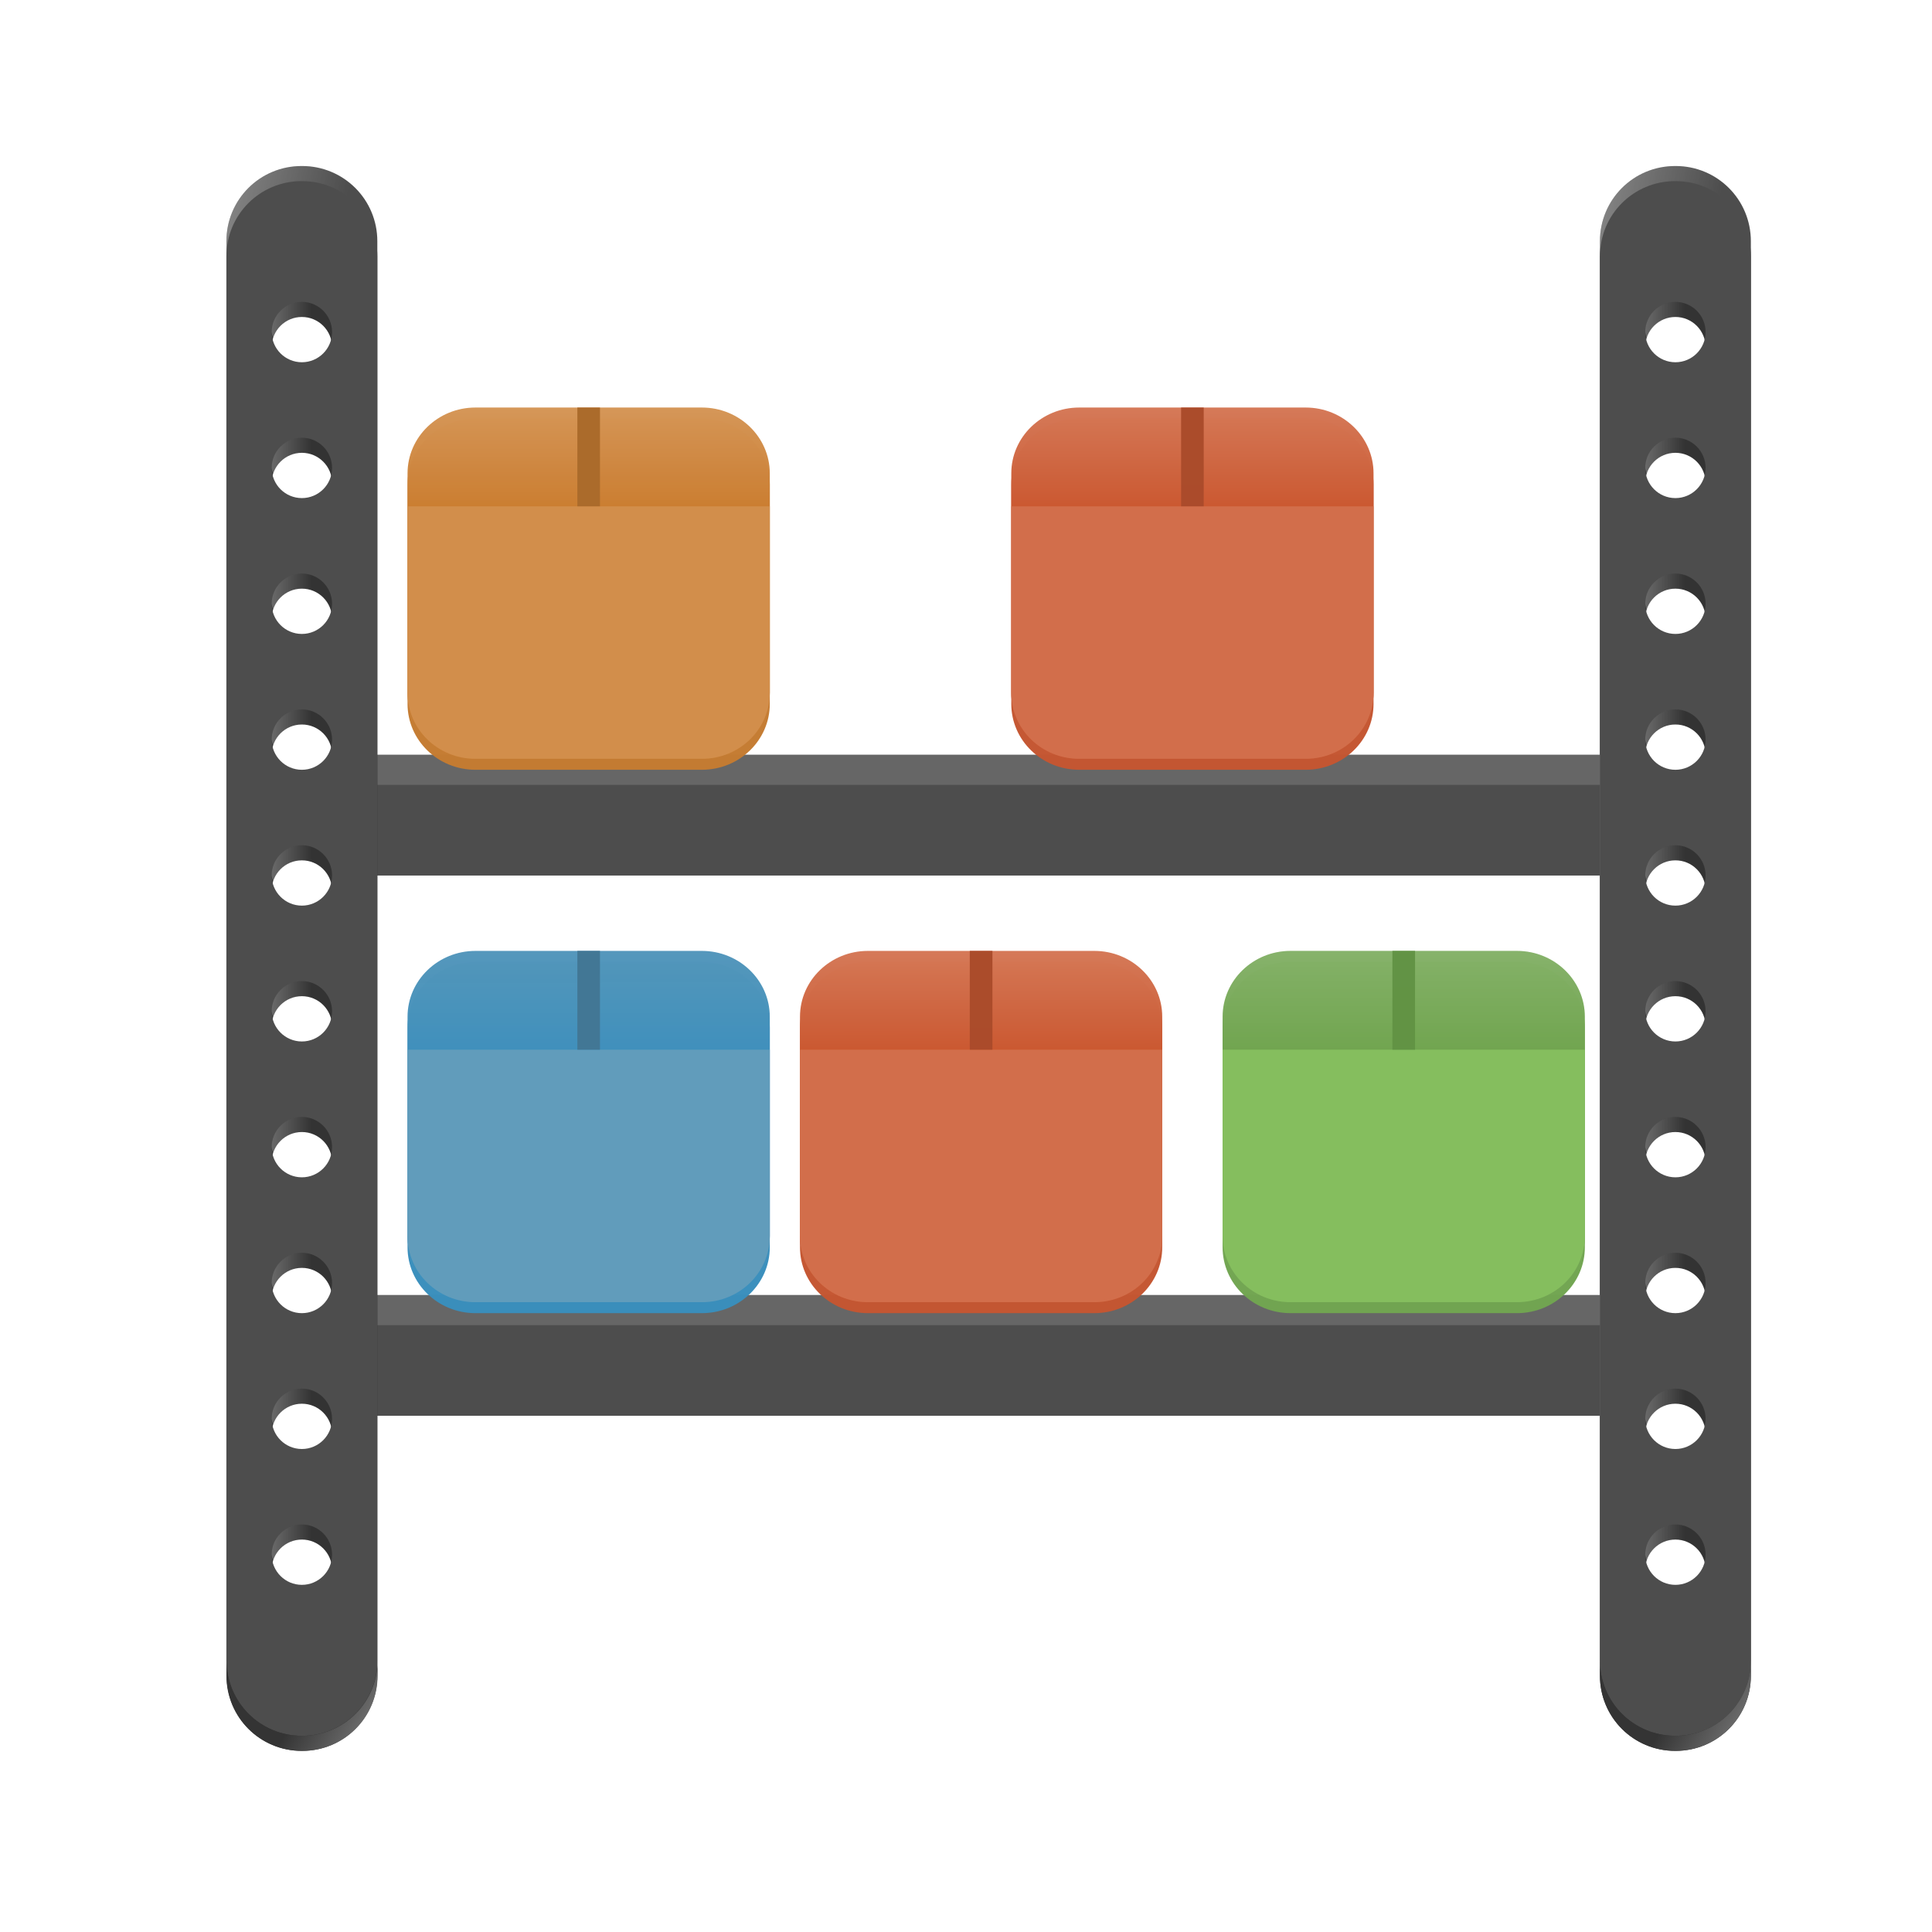
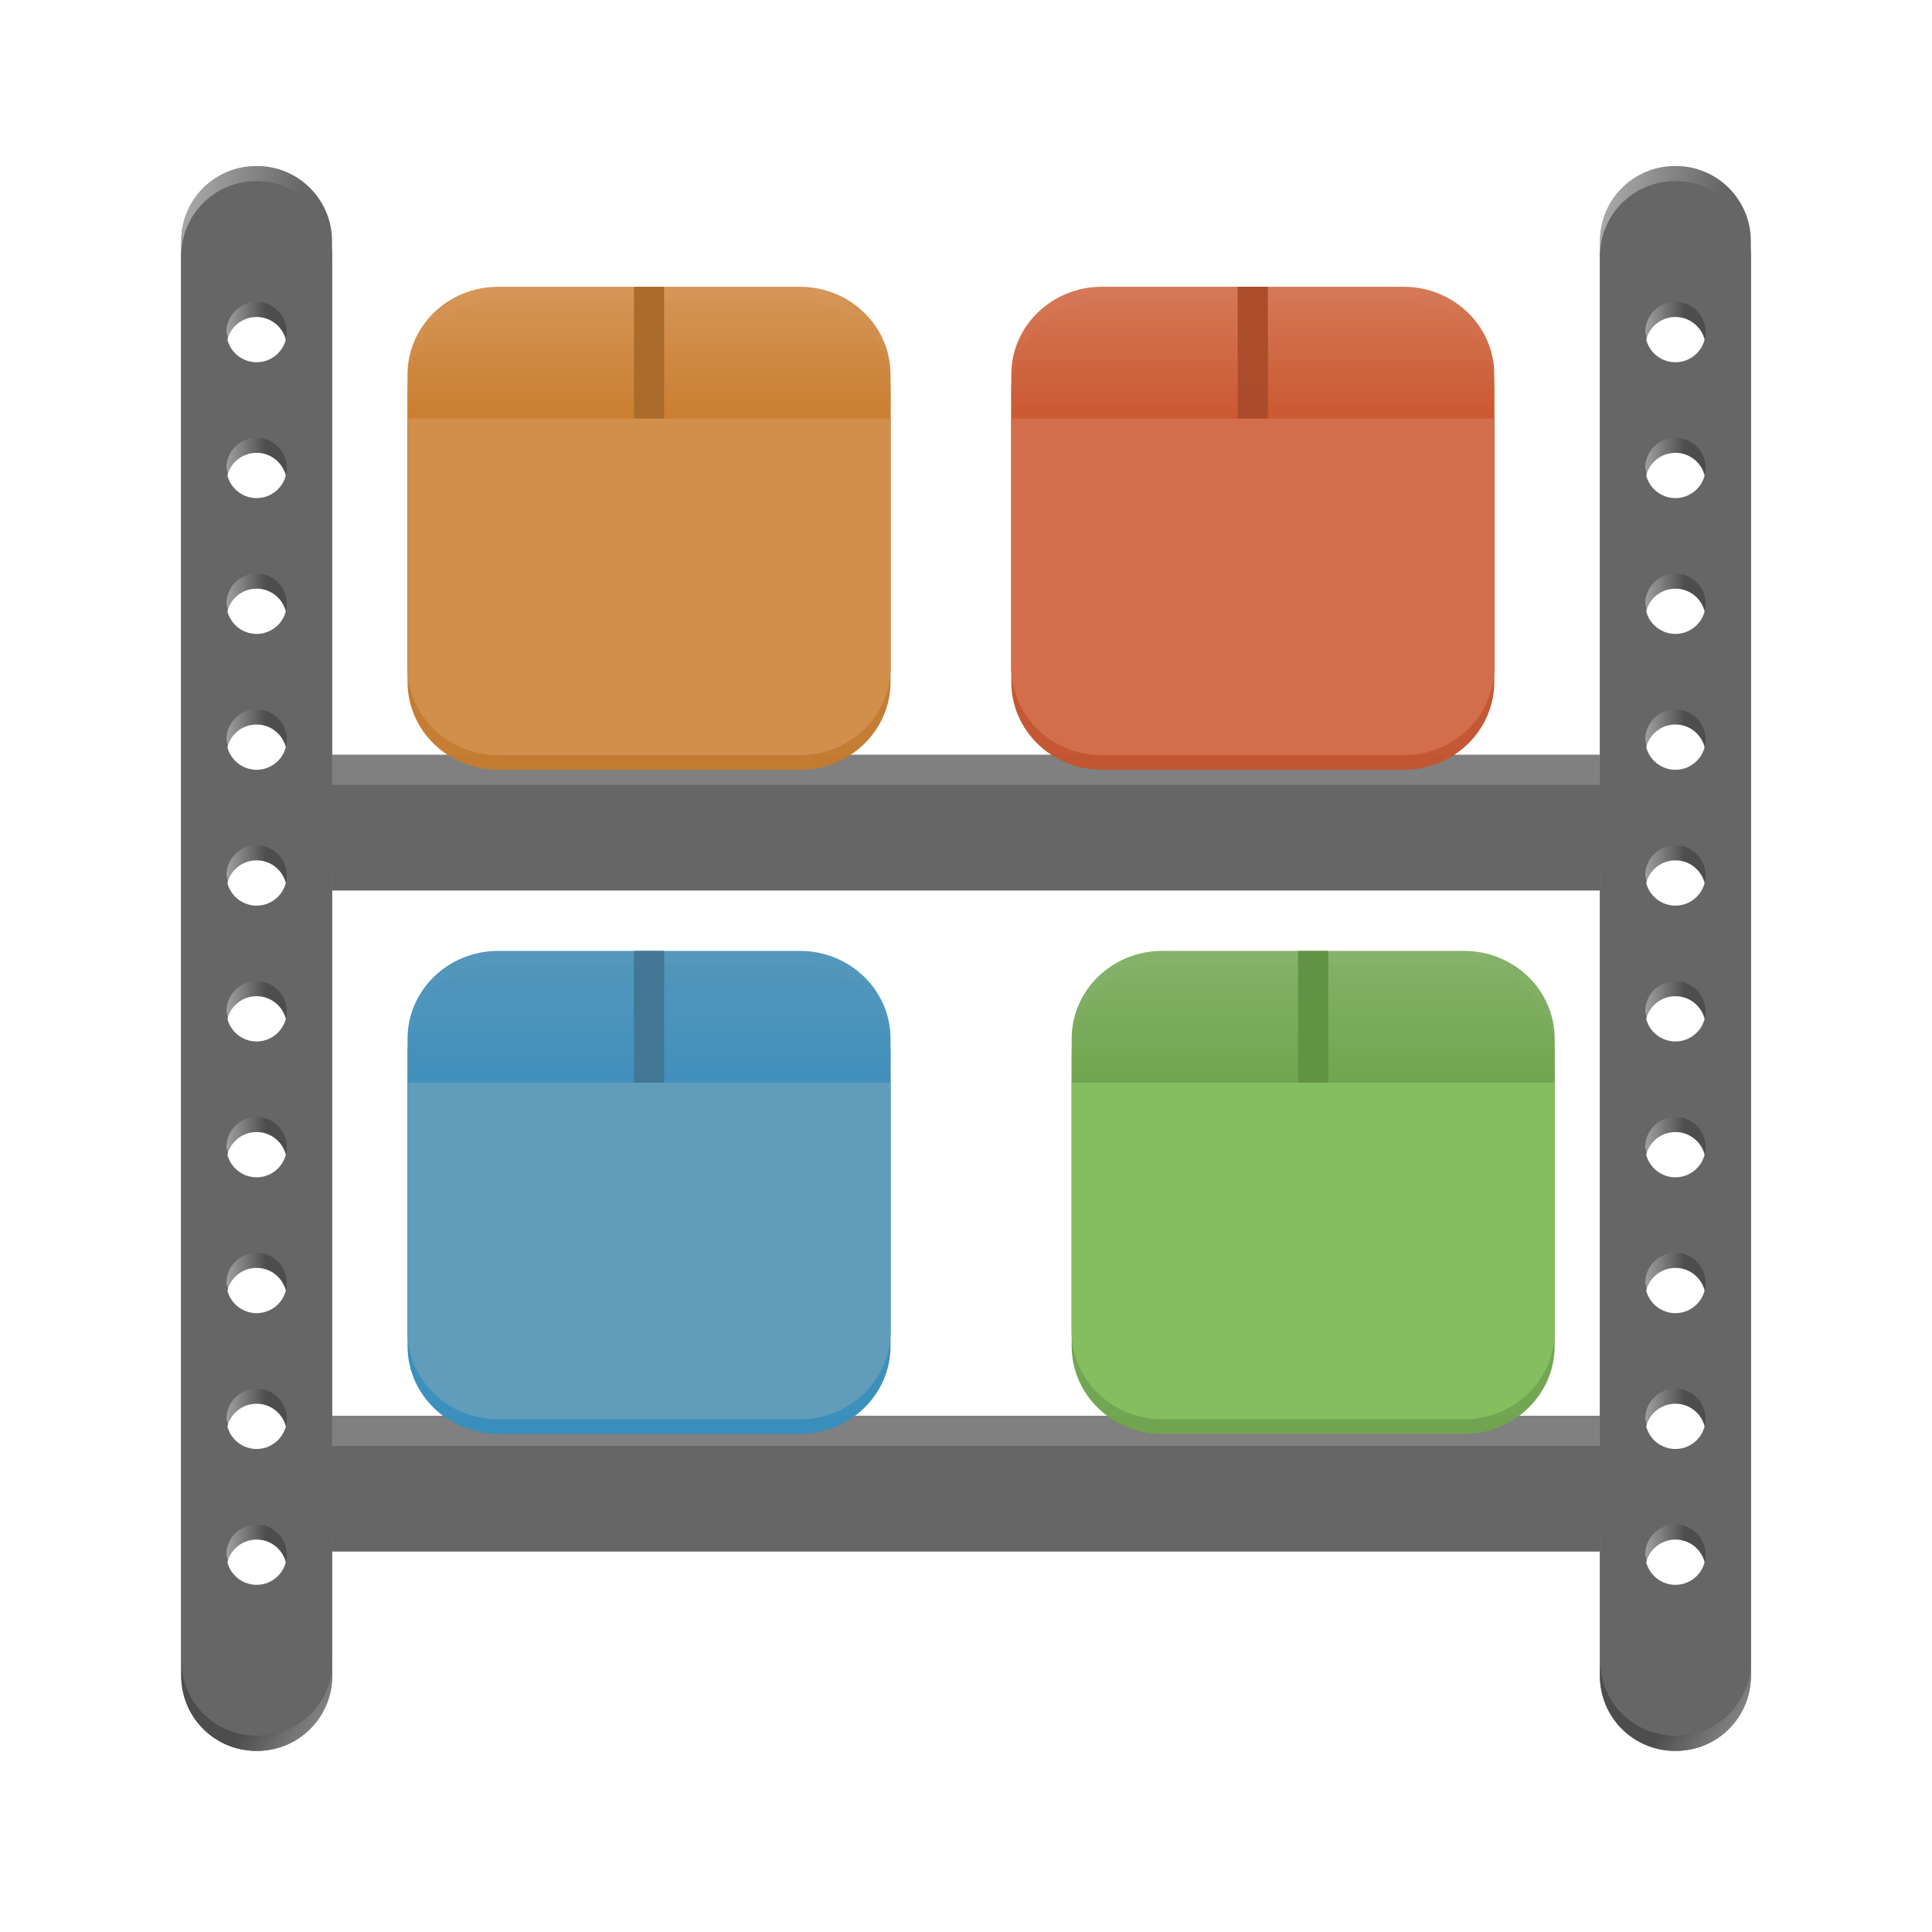
<svg xmlns="http://www.w3.org/2000/svg" xmlns:xlink="http://www.w3.org/1999/xlink" width="128" height="128" id="svg11300" version="1.0" style="display:inline;enable-background:new" viewBox="0 0 128 128" xml:space="preserve">
  <defs id="defs3">
+     <linearGradient id="linearGradient6">
+       <stop style="stop-color:#ffffff;stop-opacity:0.5;" offset="0" id="stop5" />
+       <stop style="stop-color:#ffffff;stop-opacity:0;" offset="0.735" id="stop6" />
+     </linearGradient>
+     <linearGradient id="linearGradient4">
+       <stop style="stop-color:#4d4d4d;stop-opacity:1;" offset="0.5" id="stop3" />
+       <stop style="stop-color:#999999;stop-opacity:1;" offset="1" id="stop4" />
+     </linearGradient>
+     <linearGradient id="linearGradient2">
+       <stop style="stop-color:#ffffff;stop-opacity:1;" offset="0" id="stop1" />
+       <stop style="stop-color:#ffffff;stop-opacity:0;" offset="0.565" id="stop2" />
+     </linearGradient>
    <linearGradient id="linearGradient510">
      <stop style="stop-color:#ffffff;stop-opacity:0;" offset="0" id="stop511" />
      <stop style="stop-color:#ffffff;stop-opacity:0.138;" offset="1" id="stop512" />
    </linearGradient>
    <linearGradient id="linearGradient505">
      <stop style="stop-color:#cb7e31;stop-opacity:0.984;" offset="0" id="stop504" />
      <stop style="stop-color:#dca874;stop-opacity:1;" offset="1" id="stop505" />
-     </linearGradient>
-     <linearGradient id="linearGradient498">
-       <stop style="stop-color:#cb5931;stop-opacity:0.984;" offset="0" id="stop497" />
-       <stop style="stop-color:#dc9074;stop-opacity:1;" offset="1" id="stop498" />
    </linearGradient>
    <linearGradient id="linearGradient493">
      <stop style="stop-color:#4090bc;stop-opacity:0.984;" offset="0" id="stop492" />
      <stop style="stop-color:#639bba;stop-opacity:1;" offset="1" id="stop493" />
    </linearGradient>
    <linearGradient id="linearGradient482">
      <stop style="stop-color:#cb5931;stop-opacity:0.984;" offset="0" id="stop483" />
      <stop style="stop-color:#dc9074;stop-opacity:1;" offset="1" id="stop484" />
    </linearGradient>
    <linearGradient id="linearGradient430">
-       <stop style="stop-color:#ffffff;stop-opacity:0.344;" offset="0" id="stop429" />
+       <stop style="stop-color:#ffffff;stop-opacity:0.5;" offset="0" id="stop429" />
      <stop style="stop-color:#ffffff;stop-opacity:0;" offset="0.735" id="stop430" />
    </linearGradient>
    <linearGradient id="linearGradient427">
-       <stop style="stop-color:#ffffff;stop-opacity:0.57;" offset="0" id="stop426" />
+       <stop style="stop-color:#ffffff;stop-opacity:1;" offset="0" id="stop426" />
      <stop style="stop-color:#ffffff;stop-opacity:0;" offset="0.565" id="stop427" />
    </linearGradient>
    <linearGradient id="linearGradient423">
-       <stop style="stop-color:#343434;stop-opacity:1;" offset="0.5" id="stop422" />
-       <stop style="stop-color:#818181;stop-opacity:1;" offset="1" id="stop423" />
+       <stop style="stop-color:#4d4d4d;stop-opacity:1;" offset="0.5" id="stop422" />
+       <stop style="stop-color:#999999;stop-opacity:1;" offset="1" id="stop423" />
    </linearGradient>
    <linearGradient y2="236" x2="96" y1="236" x1="32" gradientTransform="translate(604.8168,170.5864)" gradientUnits="userSpaceOnUse" id="linearGradient1099" xlink:href="#linearGradient1036" />
    <linearGradient id="linearGradient1036">
      <stop id="stop1032" offset="0" style="stop-color:#d5d3cf;stop-opacity:1;" />
      <stop id="stop1034" offset="1" style="stop-color:#f6f5f4;stop-opacity:1" />
    </linearGradient>
    <radialGradient r="32" fy="-76" fx="-244" cy="-76" cx="-244" gradientTransform="matrix(0.8833333,0,0,0.8833333,-460.3502,463.1197)" gradientUnits="userSpaceOnUse" id="radialGradient1103" xlink:href="#linearGradient1069" />
    <linearGradient id="linearGradient1069">
      <stop id="stop1065" offset="0" style="stop-color:#d5d3cf;stop-opacity:1" />
      <stop id="stop1067-1" offset="1" style="stop-color:#949390;stop-opacity:1" />
    </linearGradient>
    <linearGradient gradientUnits="userSpaceOnUse" y2="232" x2="64" y1="262.5" x1="64" id="linearGradient1027" xlink:href="#linearGradient1025" gradientTransform="translate(-470.5864,432.8168)" />
    <linearGradient id="linearGradient1025">
      <stop id="stop1021" offset="0" style="stop-color:#9a9996;stop-opacity:1" />
      <stop id="stop1023" offset="1" style="stop-color:#77767b;stop-opacity:1" />
    </linearGradient>
    <clipPath clipPathUnits="userSpaceOnUse" id="clipPath1609-7">
      <path id="path1611-5" d="m 252,116 28,-28 v -8 h -36 v 36 z" style="fill:#e74747;stroke:none;stroke-width:0.25px;stroke-linecap:butt;stroke-linejoin:miter;stroke-opacity:1" />
    </clipPath>
-     <linearGradient xlink:href="#linearGradient423" id="linearGradient424" x1="14.999" y1="282.018" x2="25.017" y2="288" gradientUnits="userSpaceOnUse" />
+     <linearGradient xlink:href="#linearGradient423" id="linearGradient424" x1="14.999" y1="282.018" x2="25.017" y2="288" gradientUnits="userSpaceOnUse" gradientTransform="translate(-2.999447)" />
    <linearGradient xlink:href="#linearGradient427" id="linearGradient425" gradientUnits="userSpaceOnUse" gradientTransform="translate(-4.9e-4)" x1="106" y1="240" x2="116" y2="240" />
-     <linearGradient xlink:href="#linearGradient423" id="linearGradient426" gradientUnits="userSpaceOnUse" x1="14.999" y1="282.018" x2="25.017" y2="288" gradientTransform="translate(90.98291)" />
-     <linearGradient xlink:href="#linearGradient427" id="linearGradient428" gradientUnits="userSpaceOnUse" gradientTransform="translate(-91.00102)" x1="106" y1="240" x2="116" y2="240" />
-     <linearGradient xlink:href="#linearGradient430" id="linearGradient429" gradientUnits="userSpaceOnUse" gradientTransform="rotate(180,65.50854,235.5)" x1="25.719" y1="286.209" x2="14.316" y2="283.808" />
+     <linearGradient xlink:href="#linearGradient4" id="linearGradient426" gradientUnits="userSpaceOnUse" x1="14.999" y1="282.018" x2="25.017" y2="288" gradientTransform="translate(90.98291)" />
+     <linearGradient xlink:href="#linearGradient2" id="linearGradient428" gradientUnits="userSpaceOnUse" gradientTransform="translate(-94.00047)" x1="106" y1="240" x2="116" y2="240" />
+     <linearGradient xlink:href="#linearGradient6" id="linearGradient429" gradientUnits="userSpaceOnUse" gradientTransform="rotate(180,65.50854,235.5)" x1="25.719" y1="286.209" x2="14.316" y2="283.808" />
    <clipPath id="clipPath16" clipPathUnits="userSpaceOnUse">
      <path id="path18" d="M 0,560 H 960 V 0 H 0 Z" />
    </clipPath>
    <linearGradient xlink:href="#linearGradient482" id="linearGradient476" x1="-16" y1="228" x2="-16.004" y2="212.229" gradientUnits="userSpaceOnUse" />
-     <linearGradient xlink:href="#linearGradient498" id="linearGradient486" gradientUnits="userSpaceOnUse" x1="-16" y1="228" x2="-16.004" y2="212.229" />
    <linearGradient xlink:href="#linearGradient493" id="linearGradient492" gradientUnits="userSpaceOnUse" x1="-16" y1="228" x2="-16.004" y2="212.229" />
    <linearGradient xlink:href="#linearGradient505" id="linearGradient504" gradientUnits="userSpaceOnUse" x1="-16" y1="228" x2="-16.004" y2="212.229" />
-     <linearGradient xlink:href="#linearGradient430" id="linearGradient506" gradientUnits="userSpaceOnUse" gradientTransform="rotate(180,20.00827,235.5)" x1="25.719" y1="286.209" x2="14.316" y2="283.808" />
+     <linearGradient xlink:href="#linearGradient430" id="linearGradient506" gradientUnits="userSpaceOnUse" gradientTransform="rotate(180,18.50854,235.5)" x1="25.719" y1="286.209" x2="14.316" y2="283.808" />
    <linearGradient xlink:href="#linearGradient510" id="linearGradient508" x1="-16" y1="228" x2="-16" y2="219" gradientUnits="userSpaceOnUse" />
  </defs>
  <g id="layer1" style="display:inline" transform="translate(0,-172)">
    <g id="layer2" style="display:inline;opacity:0">
      <g style="display:inline;fill:#000000;enable-background:new" transform="matrix(7.991171,0,0,8.003641,-167.7909,-4846.078)" id="g12027" />
      <rect style="display:inline;overflow:visible;visibility:visible;fill:#f0f0f0;fill-opacity:1;fill-rule:nonzero;stroke:none;stroke-width:0.5;marker:none;enable-background:accumulate" id="rect13805" width="128" height="128" x="9.2651362e-08" y="172" />
      <g id="g883" style="fill:none;fill-opacity:0.251;stroke:#a579b3;stroke-opacity:1" transform="translate(-24,24)" />
      <g id="g900" style="fill:none;fill-opacity:0.251;stroke:#a579b3;stroke-opacity:1" transform="translate(-24,24)" />
      <rect y="172" x="160" height="16" width="16" id="rect859" style="display:inline;overflow:visible;visibility:visible;fill:#f0f0f0;fill-opacity:1;fill-rule:nonzero;stroke:none;stroke-width:0.5;marker:none;enable-background:accumulate" />
      <text xml:space="preserve" style="font-style:normal;font-variant:normal;font-weight:bold;font-stretch:normal;font-size:4px;line-height:125%;font-family:Cantarell;-inkscape-font-specification:'Cantarell, Bold';text-align:start;writing-mode:lr-tb;text-anchor:start;display:inline;fill:#000000;fill-opacity:1;stroke:none;stroke-width:0.333;enable-background:new" x="0" y="164" id="text863">
        <tspan style="font-size:4px;stroke-width:0.333" id="tspan861" x="0" y="164">Hicolor</tspan>
      </text>
      <text id="text867" y="164" x="160" style="font-style:normal;font-variant:normal;font-weight:bold;font-stretch:normal;font-size:4px;line-height:125%;font-family:Cantarell;-inkscape-font-specification:'Cantarell, Bold';text-align:start;writing-mode:lr-tb;text-anchor:start;display:inline;fill:#000000;fill-opacity:1;stroke:none;stroke-width:0.333;enable-background:new" xml:space="preserve">
        <tspan y="164" x="160" id="tspan865" style="font-size:4px;stroke-width:0.333">Symbolic</tspan>
      </text>
    </g>
    <g id="layer9" style="display:inline" />
    <g id="layer3" style="display:inline;opacity:0">
      <circle cx="64" cy="236" r="59.504" id="circle2892" style="display:inline;opacity:0.1;vector-effect:none;fill:none;fill-opacity:1;stroke:#000000;stroke-width:0.99;stroke-linecap:butt;stroke-linejoin:miter;stroke-miterlimit:4;stroke-dasharray:0.99, 0.99;stroke-dashoffset:0;stroke-opacity:1;marker:none;marker-start:none;marker-mid:none;marker-end:none;paint-order:normal;enable-background:new" />
      <rect ry="7.929" rx="8.701" y="180.495" x="20.495" height="111.01" width="87.01" id="rect2894" style="display:inline;opacity:0.1;vector-effect:none;fill:none;fill-opacity:1;stroke:#000000;stroke-width:0.99;stroke-linecap:butt;stroke-linejoin:miter;stroke-miterlimit:4;stroke-dasharray:0.99, 0.99;stroke-dashoffset:0;stroke-opacity:1;marker:none;marker-start:none;marker-mid:none;marker-end:none;paint-order:normal;enable-background:new" />
      <rect ry="7.924" rx="7.924" y="184.495" x="12.495" height="103.01" width="103.01" id="rect2896" style="display:inline;opacity:0.1;vector-effect:none;fill:none;fill-opacity:1;stroke:#000000;stroke-width:0.99;stroke-linecap:butt;stroke-linejoin:miter;stroke-miterlimit:4;stroke-dasharray:0.99, 0.99;stroke-dashoffset:0;stroke-opacity:1;marker:none;marker-start:none;marker-mid:none;marker-end:none;paint-order:normal;enable-background:new" />
      <rect ry="8.701" rx="7.929" y="200.495" x="8.495" height="87.01" width="111.01" id="rect2898" style="display:inline;opacity:0.1;vector-effect:none;fill:none;fill-opacity:1;stroke:#000000;stroke-width:0.99;stroke-linecap:butt;stroke-linejoin:miter;stroke-miterlimit:4;stroke-dasharray:0.99, 0.99;stroke-dashoffset:0;stroke-opacity:1;marker:none;marker-start:none;marker-mid:none;marker-end:none;paint-order:normal;enable-background:new" />
      <path id="path2900" d="M 2.6203015e-5,289 H 128" style="display:inline;fill:none;stroke:#62a0ea;stroke-width:2;stroke-linecap:butt;stroke-linejoin:miter;stroke-miterlimit:4;stroke-dasharray:none;stroke-opacity:1;enable-background:new" />
    </g>
-     <path id="rect2" style="fill:#333333;stroke-width:1.002" d="M 110.982,184 C 108.222,184 106,186.222 106,188.982 v 94.035 c 0,2.76 2.222,4.982 4.982,4.982 h 0.035 C 113.778,288 116,285.778 116,283.018 V 188.982 C 116,186.222 113.778,184 111.018,184 Z M 111,193 a 2,2 0 0 1 2,2 2,2 0 0 1 -2,2 2,2 0 0 1 -2,-2 2,2 0 0 1 2,-2 z m 0,9 a 2,2 0 0 1 2,2 2,2 0 0 1 -2,2 2,2 0 0 1 -2,-2 2,2 0 0 1 2,-2 z m 0,9 a 2,2 0 0 1 2,2 2,2 0 0 1 -2,2 2,2 0 0 1 -2,-2 2,2 0 0 1 2,-2 z m 0,9 a 2,2 0 0 1 2,2 2,2 0 0 1 -2,2 2,2 0 0 1 -2,-2 2,2 0 0 1 2,-2 z m 0,9 a 2,2 0 0 1 2,2 2,2 0 0 1 -2,2 2,2 0 0 1 -2,-2 2,2 0 0 1 2,-2 z m 0,9 a 2,2 0 0 1 2,2 2,2 0 0 1 -2,2 2,2 0 0 1 -2,-2 2,2 0 0 1 2,-2 z m 0,9 a 2,2 0 0 1 2,2 2,2 0 0 1 -2,2 2,2 0 0 1 -2,-2 2,2 0 0 1 2,-2 z m 0,9 a 2,2 0 0 1 2,2 2,2 0 0 1 -2,2 2,2 0 0 1 -2,-2 2,2 0 0 1 2,-2 z m 0,9 a 2,2 0 0 1 2,2 2,2 0 0 1 -2,2 2,2 0 0 1 -2,-2 2,2 0 0 1 2,-2 z m 0,9 a 2,2 0 0 1 2,2 2,2 0 0 1 -2,2 2,2 0 0 1 -2,-2 2,2 0 0 1 2,-2 z" />
-     <rect style="display:inline;fill:#666666;stroke-width:0.805;enable-background:new" id="rect389" width="8" height="84" x="-265.796" y="22" ry="0" transform="rotate(-90)" rx="0" />
-     <rect style="display:inline;fill:#4d4d4d;stroke-width:0.697;enable-background:new" id="rect390" width="6" height="84" x="-265.796" y="22" ry="0" transform="rotate(-90)" rx="0" />
+     <path id="rect2" style="fill:#4d4d4d;stroke-width:1.002" d="M 110.982,184 C 108.222,184 106,186.222 106,188.982 v 94.035 c 0,2.76 2.222,4.982 4.982,4.982 h 0.035 C 113.778,288 116,285.778 116,283.018 V 188.982 C 116,186.222 113.778,184 111.018,184 Z M 111,193 a 2,2 0 0 1 2,2 2,2 0 0 1 -2,2 2,2 0 0 1 -2,-2 2,2 0 0 1 2,-2 z m 0,9 a 2,2 0 0 1 2,2 2,2 0 0 1 -2,2 2,2 0 0 1 -2,-2 2,2 0 0 1 2,-2 z m 0,9 a 2,2 0 0 1 2,2 2,2 0 0 1 -2,2 2,2 0 0 1 -2,-2 2,2 0 0 1 2,-2 z m 0,9 a 2,2 0 0 1 2,2 2,2 0 0 1 -2,2 2,2 0 0 1 -2,-2 2,2 0 0 1 2,-2 z m 0,9 a 2,2 0 0 1 2,2 2,2 0 0 1 -2,2 2,2 0 0 1 -2,-2 2,2 0 0 1 2,-2 z m 0,9 a 2,2 0 0 1 2,2 2,2 0 0 1 -2,2 2,2 0 0 1 -2,-2 2,2 0 0 1 2,-2 z m 0,9 a 2,2 0 0 1 2,2 2,2 0 0 1 -2,2 2,2 0 0 1 -2,-2 2,2 0 0 1 2,-2 z m 0,9 a 2,2 0 0 1 2,2 2,2 0 0 1 -2,2 2,2 0 0 1 -2,-2 2,2 0 0 1 2,-2 z m 0,9 a 2,2 0 0 1 2,2 2,2 0 0 1 -2,2 2,2 0 0 1 -2,-2 2,2 0 0 1 2,-2 z m 0,9 a 2,2 0 0 1 2,2 2,2 0 0 1 -2,2 2,2 0 0 1 -2,-2 2,2 0 0 1 2,-2 z" />
+     <rect style="display:inline;fill:#808080;stroke-width:0.805;enable-background:new;fill-opacity:1" id="rect389" width="8" height="84" x="-273.796" y="22" ry="0" transform="rotate(-90)" rx="0" />
+     <rect style="display:inline;fill:#666666;stroke-width:0.753;enable-background:new" id="rect390" width="7" height="84" x="-274.796" y="22" ry="0" transform="rotate(-90)" rx="0" />
    <rect style="display:inline;fill:#333333;stroke-width:1.002;enable-background:new" id="rect352" width="10" height="104" x="140.124" y="184" ry="4.983" />
-     <rect style="fill:#666666;stroke-width:0.805" id="rect11" width="8" height="84" x="-230" y="22" ry="0" transform="rotate(-90)" rx="0" />
-     <rect style="display:inline;fill:#4d4d4d;stroke-width:0.697;enable-background:new" id="rect388" width="6" height="84" x="-230" y="22" ry="0" transform="rotate(-90)" rx="0" />
+     <rect style="fill:#808080;stroke-width:0.805;fill-opacity:1" id="rect11" width="8" height="84" x="-230" y="22" ry="0" transform="rotate(-90)" rx="0" />
+     <rect style="display:inline;fill:#666666;stroke-width:0.753;enable-background:new" id="rect388" width="7" height="84" x="-231" y="22" ry="0" transform="rotate(-90)" rx="0" />
    <circle style="fill:#4d4d4d" id="use29" cx="145.124" cy="240" r="2" />
-     <path id="path385" style="fill:#4d4d4d;stroke-width:1.002" d="m 110.982,183 c -2.76,0 -4.982,2.222 -4.982,4.982 v 94.035 c 0,2.76 2.222,4.982 4.982,4.982 h 0.035 c 2.76,0 4.982,-2.222 4.982,-4.982 V 187.982 C 116,185.222 113.778,183 111.018,183 Z M 111,192 a 2,2 0 0 1 2,2 2,2 0 0 1 -2,2 2,2 0 0 1 -2,-2 2,2 0 0 1 2,-2 z m 0,9 a 2,2 0 0 1 2,2 2,2 0 0 1 -2,2 2,2 0 0 1 -2,-2 2,2 0 0 1 2,-2 z m 0,9 a 2,2 0 0 1 2,2 2,2 0 0 1 -2,2 2,2 0 0 1 -2,-2 2,2 0 0 1 2,-2 z m 0,9 a 2,2 0 0 1 2,2 2,2 0 0 1 -2,2 2,2 0 0 1 -2,-2 2,2 0 0 1 2,-2 z m 0,9 a 2,2 0 0 1 2,2 2,2 0 0 1 -2,2 2,2 0 0 1 -2,-2 2,2 0 0 1 2,-2 z m 0,9 a 2,2 0 0 1 2,2 2,2 0 0 1 -2,2 2,2 0 0 1 -2,-2 2,2 0 0 1 2,-2 z m 0,9 a 2,2 0 0 1 2,2 2,2 0 0 1 -2,2 2,2 0 0 1 -2,-2 2,2 0 0 1 2,-2 z m 0,9 a 2,2 0 0 1 2,2 2,2 0 0 1 -2,2 2,2 0 0 1 -2,-2 2,2 0 0 1 2,-2 z m 0,9 a 2,2 0 0 1 2,2 2,2 0 0 1 -2,2 2,2 0 0 1 -2,-2 2,2 0 0 1 2,-2 z m 0,9 a 2,2 0 0 1 2,2 2,2 0 0 1 -2,2 2,2 0 0 1 -2,-2 2,2 0 0 1 2,-2 z" />
-     <path id="path387" style="fill:#333333;stroke-width:1.002" d="m 19.982,184 c -2.76,0 -4.982,2.222 -4.982,4.982 v 94.035 c 0,2.76 2.222,4.982 4.982,4.982 h 0.035 c 2.76,0 4.982,-2.222 4.982,-4.982 v -94.035 c 0,-2.76 -2.222,-4.982 -4.982,-4.982 z m 0.018,9 a 2,2 0 0 1 2,2 2,2 0 0 1 -2,2 2,2 0 0 1 -2,-2 2,2 0 0 1 2,-2 z m 0,9 a 2,2 0 0 1 2,2 2,2 0 0 1 -2,2 2,2 0 0 1 -2,-2 2,2 0 0 1 2,-2 z m 0,9 a 2,2 0 0 1 2,2 2,2 0 0 1 -2,2 2,2 0 0 1 -2,-2 2,2 0 0 1 2,-2 z m 0,9 a 2,2 0 0 1 2,2 2,2 0 0 1 -2,2 2,2 0 0 1 -2,-2 2,2 0 0 1 2,-2 z m 0,9 a 2,2 0 0 1 2,2 2,2 0 0 1 -2,2 2,2 0 0 1 -2,-2 2,2 0 0 1 2,-2 z m 0,9 a 2,2 0 0 1 2,2 2,2 0 0 1 -2,2 2,2 0 0 1 -2,-2 2,2 0 0 1 2,-2 z m 0,9 a 2,2 0 0 1 2,2 2,2 0 0 1 -2,2 2,2 0 0 1 -2,-2 2,2 0 0 1 2,-2 z m 0,9 a 2,2 0 0 1 2,2 2,2 0 0 1 -2,2 2,2 0 0 1 -2,-2 2,2 0 0 1 2,-2 z m 0,9 a 2,2 0 0 1 2,2 2,2 0 0 1 -2,2 2,2 0 0 1 -2,-2 2,2 0 0 1 2,-2 z m 0,9 a 2,2 0 0 1 2,2 2,2 0 0 1 -2,2 2,2 0 0 1 -2,-2 2,2 0 0 1 2,-2 z" />
-     <path id="path388" style="fill:#4d4d4d;stroke-width:1.002" d="m 19.982,183 c -2.76,0 -4.982,2.222 -4.982,4.982 v 94.035 c 0,2.76 2.222,4.982 4.982,4.982 h 0.035 c 2.76,0 4.982,-2.222 4.982,-4.982 v -94.035 c 0,-2.76 -2.222,-4.982 -4.982,-4.982 z m 0.018,9 a 2,2 0 0 1 2,2 2,2 0 0 1 -2,2 2,2 0 0 1 -2,-2 2,2 0 0 1 2,-2 z m 0,9 a 2,2 0 0 1 2,2 2,2 0 0 1 -2,2 2,2 0 0 1 -2,-2 2,2 0 0 1 2,-2 z m 0,9 a 2,2 0 0 1 2,2 2,2 0 0 1 -2,2 2,2 0 0 1 -2,-2 2,2 0 0 1 2,-2 z m 0,9 a 2,2 0 0 1 2,2 2,2 0 0 1 -2,2 2,2 0 0 1 -2,-2 2,2 0 0 1 2,-2 z m 0,9 a 2,2 0 0 1 2,2 2,2 0 0 1 -2,2 2,2 0 0 1 -2,-2 2,2 0 0 1 2,-2 z m 0,9 a 2,2 0 0 1 2,2 2,2 0 0 1 -2,2 2,2 0 0 1 -2,-2 2,2 0 0 1 2,-2 z m 0,9 a 2,2 0 0 1 2,2 2,2 0 0 1 -2,2 2,2 0 0 1 -2,-2 2,2 0 0 1 2,-2 z m 0,9 a 2,2 0 0 1 2,2 2,2 0 0 1 -2,2 2,2 0 0 1 -2,-2 2,2 0 0 1 2,-2 z m 0,9 a 2,2 0 0 1 2,2 2,2 0 0 1 -2,2 2,2 0 0 1 -2,-2 2,2 0 0 1 2,-2 z m 0,9 a 2,2 0 0 1 2,2 2,2 0 0 1 -2,2 2,2 0 0 1 -2,-2 2,2 0 0 1 2,-2 z" />
-     <path style="fill:url(#linearGradient424);fill-opacity:1;stroke-width:1.002" d="m 15.017,282.018 v 1 c 0,2.76 2.222,4.982 4.982,4.982 h 0.035 c 2.76,0 4.982,-2.222 4.982,-4.982 v -1 c 0,2.76 -2.222,4.982 -4.982,4.982 h -0.035 c -2.76,0 -4.982,-2.222 -4.982,-4.982 z" id="path422" />
+     <path id="path385" style="fill:#666666;stroke-width:1.002" d="m 110.982,183 c -2.76,0 -4.982,2.222 -4.982,4.982 v 94.035 c 0,2.76 2.222,4.982 4.982,4.982 h 0.035 c 2.76,0 4.982,-2.222 4.982,-4.982 V 187.982 C 116,185.222 113.778,183 111.018,183 Z M 111,192 a 2,2 0 0 1 2,2 2,2 0 0 1 -2,2 2,2 0 0 1 -2,-2 2,2 0 0 1 2,-2 z m 0,9 a 2,2 0 0 1 2,2 2,2 0 0 1 -2,2 2,2 0 0 1 -2,-2 2,2 0 0 1 2,-2 z m 0,9 a 2,2 0 0 1 2,2 2,2 0 0 1 -2,2 2,2 0 0 1 -2,-2 2,2 0 0 1 2,-2 z m 0,9 a 2,2 0 0 1 2,2 2,2 0 0 1 -2,2 2,2 0 0 1 -2,-2 2,2 0 0 1 2,-2 z m 0,9 a 2,2 0 0 1 2,2 2,2 0 0 1 -2,2 2,2 0 0 1 -2,-2 2,2 0 0 1 2,-2 z m 0,9 a 2,2 0 0 1 2,2 2,2 0 0 1 -2,2 2,2 0 0 1 -2,-2 2,2 0 0 1 2,-2 z m 0,9 a 2,2 0 0 1 2,2 2,2 0 0 1 -2,2 2,2 0 0 1 -2,-2 2,2 0 0 1 2,-2 z m 0,9 a 2,2 0 0 1 2,2 2,2 0 0 1 -2,2 2,2 0 0 1 -2,-2 2,2 0 0 1 2,-2 z m 0,9 a 2,2 0 0 1 2,2 2,2 0 0 1 -2,2 2,2 0 0 1 -2,-2 2,2 0 0 1 2,-2 z m 0,9 a 2,2 0 0 1 2,2 2,2 0 0 1 -2,2 2,2 0 0 1 -2,-2 2,2 0 0 1 2,-2 z" />
+     <path id="path387" style="fill:#4d4d4d;stroke-width:1.002" d="m 16.982,184 c -2.76,0 -4.982,2.222 -4.982,4.982 v 94.035 c 0,2.76 2.222,4.982 4.982,4.982 h 0.035 c 2.76,0 4.982,-2.222 4.982,-4.982 V 188.982 C 22,186.222 19.778,184 17.018,184 Z m 0.018,9 a 2,2 0 0 1 2,2 2,2 0 0 1 -2,2 2,2 0 0 1 -2,-2 2,2 0 0 1 2,-2 z m 0,9 a 2,2 0 0 1 2,2 2,2 0 0 1 -2,2 2,2 0 0 1 -2,-2 2,2 0 0 1 2,-2 z m 0,9 a 2,2 0 0 1 2,2 2,2 0 0 1 -2,2 2,2 0 0 1 -2,-2 2,2 0 0 1 2,-2 z m 0,9 a 2,2 0 0 1 2,2 2,2 0 0 1 -2,2 2,2 0 0 1 -2,-2 2,2 0 0 1 2,-2 z m 0,9 a 2,2 0 0 1 2,2 2,2 0 0 1 -2,2 2,2 0 0 1 -2,-2 2,2 0 0 1 2,-2 z m 0,9 a 2,2 0 0 1 2,2 2,2 0 0 1 -2,2 2,2 0 0 1 -2,-2 2,2 0 0 1 2,-2 z m 0,9 a 2,2 0 0 1 2,2 2,2 0 0 1 -2,2 2,2 0 0 1 -2,-2 2,2 0 0 1 2,-2 z m 0,9 a 2,2 0 0 1 2,2 2,2 0 0 1 -2,2 2,2 0 0 1 -2,-2 2,2 0 0 1 2,-2 z m 0,9 a 2,2 0 0 1 2,2 2,2 0 0 1 -2,2 2,2 0 0 1 -2,-2 2,2 0 0 1 2,-2 z m 0,9 a 2,2 0 0 1 2,2 2,2 0 0 1 -2,2 2,2 0 0 1 -2,-2 2,2 0 0 1 2,-2 z" />
+     <path id="path388" style="fill:#666666;stroke-width:1.002" d="M 16.982,183 C 14.222,183 12,185.222 12,187.982 v 94.035 C 12,284.778 14.222,287 16.982,287 h 0.035 c 2.76,0 4.982,-2.222 4.982,-4.982 V 187.982 C 22,185.222 19.778,183 17.018,183 Z m 0.018,9 a 2,2 0 0 1 2,2 2,2 0 0 1 -2,2 2,2 0 0 1 -2,-2 2,2 0 0 1 2,-2 z m 0,9 a 2,2 0 0 1 2,2 2,2 0 0 1 -2,2 2,2 0 0 1 -2,-2 2,2 0 0 1 2,-2 z m 0,9 a 2,2 0 0 1 2,2 2,2 0 0 1 -2,2 2,2 0 0 1 -2,-2 2,2 0 0 1 2,-2 z m 0,9 a 2,2 0 0 1 2,2 2,2 0 0 1 -2,2 2,2 0 0 1 -2,-2 2,2 0 0 1 2,-2 z m 0,9 a 2,2 0 0 1 2,2 2,2 0 0 1 -2,2 2,2 0 0 1 -2,-2 2,2 0 0 1 2,-2 z m 0,9 a 2,2 0 0 1 2,2 2,2 0 0 1 -2,2 2,2 0 0 1 -2,-2 2,2 0 0 1 2,-2 z m 0,9 a 2,2 0 0 1 2,2 2,2 0 0 1 -2,2 2,2 0 0 1 -2,-2 2,2 0 0 1 2,-2 z m 0,9 a 2,2 0 0 1 2,2 2,2 0 0 1 -2,2 2,2 0 0 1 -2,-2 2,2 0 0 1 2,-2 z m 0,9 a 2,2 0 0 1 2,2 2,2 0 0 1 -2,2 2,2 0 0 1 -2,-2 2,2 0 0 1 2,-2 z m 0,9 a 2,2 0 0 1 2,2 2,2 0 0 1 -2,2 2,2 0 0 1 -2,-2 2,2 0 0 1 2,-2 z" />
+     <path style="fill:url(#linearGradient424);fill-opacity:1;stroke-width:1.002" d="m 12.018,282.018 v 1 c 0,2.76 2.222,4.982 4.982,4.982 h 0.035 c 2.76,0 4.982,-2.222 4.982,-4.982 v -1 c 0,2.76 -2.222,4.982 -4.982,4.982 h -0.035 c -2.76,0 -4.982,-2.222 -4.982,-4.982 z" id="path422" />
    <path style="fill:url(#linearGradient426);fill-opacity:1;stroke-width:1.002" d="m 106,282.018 v 1 c 0,2.76 2.222,4.982 4.982,4.982 h 0.035 C 113.778,288 116,285.778 116,283.018 v -1 C 116,284.778 113.778,287 111.018,287 h -0.035 C 108.222,287 106,284.778 106,282.018 Z" id="path424" />
    <path id="path425" style="fill:url(#linearGradient425);stroke-width:1.002" d="m 111,192 a 2,2 0 0 0 -2,2 2,2 0 0 0 0.133,0.5 A 2,2 0 0 1 111,193 2,2 0 0 1 112.895,194.393 2,2 0 0 0 113,194 a 2,2 0 0 0 -2,-2 z m 0,9 a 2,2 0 0 0 -2,2 2,2 0 0 0 0.133,0.5 A 2,2 0 0 1 111,202 2,2 0 0 1 112.895,203.393 2,2 0 0 0 113,203 a 2,2 0 0 0 -2,-2 z m 0,9 a 2,2 0 0 0 -2,2 2,2 0 0 0 0.133,0.5 A 2,2 0 0 1 111,211 2,2 0 0 1 112.895,212.393 2,2 0 0 0 113,212 a 2,2 0 0 0 -2,-2 z m 0,9 a 2,2 0 0 0 -2,2 2,2 0 0 0 0.133,0.5 A 2,2 0 0 1 111,220 2,2 0 0 1 112.895,221.393 2,2 0 0 0 113,221 a 2,2 0 0 0 -2,-2 z m 0,9 a 2,2 0 0 0 -2,2 2,2 0 0 0 0.133,0.5 A 2,2 0 0 1 111,229 2,2 0 0 1 112.895,230.393 2,2 0 0 0 113,230 a 2,2 0 0 0 -2,-2 z m 0,9 a 2,2 0 0 0 -2,2 2,2 0 0 0 0.133,0.5 A 2,2 0 0 1 111,238 2,2 0 0 1 112.895,239.393 2,2 0 0 0 113,239 a 2,2 0 0 0 -2,-2 z m 0,9 a 2,2 0 0 0 -2,2 2,2 0 0 0 0.133,0.5 A 2,2 0 0 1 111,247 2,2 0 0 1 112.895,248.393 2,2 0 0 0 113,248 a 2,2 0 0 0 -2,-2 z m 0,9 a 2,2 0 0 0 -2,2 2,2 0 0 0 0.133,0.5 A 2,2 0 0 1 111,256 2,2 0 0 1 112.895,257.393 2,2 0 0 0 113,257 a 2,2 0 0 0 -2,-2 z m 0,9 a 2,2 0 0 0 -2,2 2,2 0 0 0 0.133,0.5 A 2,2 0 0 1 111,265 2,2 0 0 1 112.895,266.393 2,2 0 0 0 113,266 a 2,2 0 0 0 -2,-2 z m 0,9 a 2,2 0 0 0 -2,2 2,2 0 0 0 0.133,0.5 A 2,2 0 0 1 111,274 2,2 0 0 1 112.895,275.393 2,2 0 0 0 113,275 a 2,2 0 0 0 -2,-2 z" />
-     <path id="path427" style="fill:url(#linearGradient428);stroke-width:1.002" d="m 19.999,192 a 2,2 0 0 0 -2,2 2,2 0 0 0 0.133,0.5 2,2 0 0 1 1.867,-1.5 2,2 0 0 1 1.895,1.393 2,2 0 0 0 0.105,-0.393 2,2 0 0 0 -2,-2 z m 0,9 a 2,2 0 0 0 -2,2 2,2 0 0 0 0.133,0.5 2,2 0 0 1 1.867,-1.5 2,2 0 0 1 1.895,1.393 2,2 0 0 0 0.105,-0.393 2,2 0 0 0 -2,-2 z m 0,9 a 2,2 0 0 0 -2,2 2,2 0 0 0 0.133,0.5 2,2 0 0 1 1.867,-1.5 2,2 0 0 1 1.895,1.393 2,2 0 0 0 0.105,-0.393 2,2 0 0 0 -2,-2 z m 0,9 a 2,2 0 0 0 -2,2 2,2 0 0 0 0.133,0.5 2,2 0 0 1 1.867,-1.5 2,2 0 0 1 1.895,1.393 2,2 0 0 0 0.105,-0.393 2,2 0 0 0 -2,-2 z m 0,9 a 2,2 0 0 0 -2,2 2,2 0 0 0 0.133,0.5 2,2 0 0 1 1.867,-1.5 2,2 0 0 1 1.895,1.393 2,2 0 0 0 0.105,-0.393 2,2 0 0 0 -2,-2 z m 0,9 a 2,2 0 0 0 -2,2 2,2 0 0 0 0.133,0.5 2,2 0 0 1 1.867,-1.5 2,2 0 0 1 1.895,1.393 2,2 0 0 0 0.105,-0.393 2,2 0 0 0 -2,-2 z m 0,9 a 2,2 0 0 0 -2,2 2,2 0 0 0 0.133,0.5 2,2 0 0 1 1.867,-1.5 2,2 0 0 1 1.895,1.393 2,2 0 0 0 0.105,-0.393 2,2 0 0 0 -2,-2 z m 0,9 a 2,2 0 0 0 -2,2 2,2 0 0 0 0.133,0.5 2,2 0 0 1 1.867,-1.5 2,2 0 0 1 1.895,1.393 2,2 0 0 0 0.105,-0.393 2,2 0 0 0 -2,-2 z m 0,9 a 2,2 0 0 0 -2,2 2,2 0 0 0 0.133,0.5 2,2 0 0 1 1.867,-1.5 2,2 0 0 1 1.895,1.393 2,2 0 0 0 0.105,-0.393 2,2 0 0 0 -2,-2 z m 0,9 a 2,2 0 0 0 -2,2 2,2 0 0 0 0.133,0.5 2,2 0 0 1 1.867,-1.5 2,2 0 0 1 1.895,1.393 2,2 0 0 0 0.105,-0.393 2,2 0 0 0 -2,-2 z" />
+     <path id="path427" style="fill:url(#linearGradient428);stroke-width:1.002" d="m 17,192 a 2,2 0 0 0 -2,2 2,2 0 0 0 0.133,0.5 2,2 0 0 1 1.867,-1.5 2,2 0 0 1 1.895,1.393 2,2 0 0 0 0.105,-0.393 2,2 0 0 0 -2,-2 z m 0,9 a 2,2 0 0 0 -2,2 2,2 0 0 0 0.133,0.5 2,2 0 0 1 1.867,-1.5 2,2 0 0 1 1.895,1.393 2,2 0 0 0 0.105,-0.393 2,2 0 0 0 -2,-2 z m 0,9 a 2,2 0 0 0 -2,2 2,2 0 0 0 0.133,0.5 2,2 0 0 1 1.867,-1.5 2,2 0 0 1 1.895,1.393 2,2 0 0 0 0.105,-0.393 2,2 0 0 0 -2,-2 z m 0,9 a 2,2 0 0 0 -2,2 2,2 0 0 0 0.133,0.5 2,2 0 0 1 1.867,-1.5 2,2 0 0 1 1.895,1.393 2,2 0 0 0 0.105,-0.393 2,2 0 0 0 -2,-2 z m 0,9 a 2,2 0 0 0 -2,2 2,2 0 0 0 0.133,0.5 2,2 0 0 1 1.867,-1.5 2,2 0 0 1 1.895,1.393 2,2 0 0 0 0.105,-0.393 2,2 0 0 0 -2,-2 z m 0,9 a 2,2 0 0 0 -2,2 2,2 0 0 0 0.133,0.5 2,2 0 0 1 1.867,-1.5 2,2 0 0 1 1.895,1.393 2,2 0 0 0 0.105,-0.393 2,2 0 0 0 -2,-2 z m 0,9 a 2,2 0 0 0 -2,2 2,2 0 0 0 0.133,0.5 2,2 0 0 1 1.867,-1.5 2,2 0 0 1 1.895,1.393 2,2 0 0 0 0.105,-0.393 2,2 0 0 0 -2,-2 z m 0,9 a 2,2 0 0 0 -2,2 2,2 0 0 0 0.133,0.5 2,2 0 0 1 1.867,-1.5 2,2 0 0 1 1.895,1.393 2,2 0 0 0 0.105,-0.393 2,2 0 0 0 -2,-2 z m 0,9 a 2,2 0 0 0 -2,2 2,2 0 0 0 0.133,0.5 2,2 0 0 1 1.867,-1.5 2,2 0 0 1 1.895,1.393 2,2 0 0 0 0.105,-0.393 2,2 0 0 0 -2,-2 z m 0,9 a 2,2 0 0 0 -2,2 2,2 0 0 0 0.133,0.5 2,2 0 0 1 1.867,-1.5 2,2 0 0 1 1.895,1.393 2,2 0 0 0 0.105,-0.393 2,2 0 0 0 -2,-2 z" />
    <path style="fill:url(#linearGradient429);fill-opacity:1;stroke-width:1.002" d="m 116,188.982 v -1 C 116,185.222 113.778,183 111.018,183 h -0.035 C 108.222,183 106,185.222 106,187.982 v 1 C 106,186.222 108.222,184 110.982,184 h 0.035 c 2.76,0 4.982,2.222 4.982,4.982 z" id="path428" />
    <g id="g449" transform="translate(-18.73833,-1.75)">
      <rect style="fill:#e1955c;fill-opacity:0.983;stroke-width:0.646" id="rect431" width="32" height="32" x="-32" y="220" rx="6" ry="6" />
      <rect style="fill:#e4ac6d;fill-opacity:0.983;stroke-width:0.646" id="rect432" width="32" height="32" x="-32" y="219" rx="6" ry="6" />
      <path id="rect433" style="fill:#e7b67f;fill-opacity:0.983;stroke-width:0.648" d="m -32,228 v 16.979 c 0,3.336 2.676,6.021 6,6.021 h 20 c 3.324,0 6,-2.686 6,-6.021 V 228 Z" />
      <rect style="fill:#df9b4f;fill-opacity:0.983;stroke-width:1.408" id="rect434" width="2" height="9" x="-17" y="219" />
    </g>
-     <g id="g465" transform="matrix(0.75,0,0,0.7272727,91.00051,39.72727)">
+     <g id="g465" transform="matrix(1,0,0,0.969697,99.00051,-21.36364)">
      <rect style="fill:#c45631;fill-opacity:0.984;stroke-width:0.646" id="rect463" width="32" height="32" x="-32" y="220" rx="6" ry="6" />
      <rect style="fill:url(#linearGradient476);fill-opacity:1;stroke-width:0.646" id="rect464" width="32" height="32" x="-32" y="219" rx="6" ry="6" />
      <path id="path464" style="fill:#d26f4b;fill-opacity:0.984;stroke-width:0.648" d="m -32,228 v 16.979 c 0,3.336 2.676,6.021 6,6.021 h 20 c 3.324,0 6,-2.686 6,-6.021 V 228 Z" />
      <rect style="fill:#ab4b2b;fill-opacity:0.984;stroke-width:1.408" id="rect465" width="2" height="9" x="-17" y="219" />
    </g>
-     <g id="g486" transform="matrix(0.75,0,0,0.7272727,77.00051,75.72727)">
-       <rect style="fill:#c45631;fill-opacity:0.984;stroke-width:0.646" id="rect484" width="32" height="32" x="-32" y="220" rx="6" ry="6" />
-       <rect style="fill:url(#linearGradient486);fill-opacity:1;stroke-width:0.646" id="rect485" width="32" height="32" x="-32" y="219" rx="6" ry="6" />
-       <path id="path485" style="fill:#d26f4b;fill-opacity:0.984;stroke-width:0.648" d="m -32,228 v 16.979 c 0,3.336 2.676,6.021 6,6.021 h 20 c 3.324,0 6,-2.686 6,-6.021 V 228 Z" />
-       <rect style="fill:#ab4b2b;fill-opacity:0.984;stroke-width:1.408" id="rect486" width="2" height="9" x="-17" y="219" />
-     </g>
-     <g id="g489" transform="matrix(0.75,0,0,0.7272727,105.0005,75.72727)">
+     <g id="g489" transform="matrix(1,0,0,0.969697,103.0005,22.63636)">
      <rect style="fill:#71a550;fill-opacity:0.984;stroke-width:0.646" id="rect487" width="32" height="32" x="-32" y="220" rx="6" ry="6" />
      <rect style="fill:#71a550;fill-opacity:0.984;stroke-width:0.646" id="rect488" width="32" height="32" x="-32" y="219" rx="6" ry="6" />
      <rect style="display:inline;fill:url(#linearGradient508);fill-opacity:1;stroke-width:0.646;enable-background:new" id="rect506" width="32" height="32" x="-32" y="219" rx="6" ry="6" />
      <path id="path488" style="fill:#85be5f;fill-opacity:0.984;stroke-width:0.648" d="m -32,228 v 16.979 c 0,3.336 2.676,6.021 6,6.021 h 20 c 3.324,0 6,-2.686 6,-6.021 V 228 Z" />
      <rect style="fill:#629244;fill-opacity:0.984;stroke-width:1.408" id="rect489" width="2" height="9" x="-17" y="219" />
    </g>
-     <g id="g492" transform="matrix(0.75,0,0,0.7272727,51.00051,75.72727)">
+     <g id="g492" transform="matrix(1,0,0,0.969697,59.00051,22.63636)">
      <rect style="fill:#398ebc;fill-opacity:0.984;stroke-width:0.646" id="rect490" width="32" height="32" x="-32" y="220" rx="6" ry="6" />
      <rect style="fill:url(#linearGradient492);fill-opacity:1;stroke-width:0.646" id="rect491" width="32" height="32" x="-32" y="219" rx="6" ry="6" />
      <path id="path491" style="fill:#629cbb;fill-opacity:0.984;stroke-width:0.648" d="m -32,228 v 16.979 c 0,3.336 2.676,6.021 6,6.021 h 20 c 3.324,0 6,-2.686 6,-6.021 V 228 Z" />
      <rect style="fill:#427794;fill-opacity:0.984;stroke-width:1.408" id="rect492" width="2" height="9" x="-17" y="219" />
    </g>
-     <g id="g504" transform="matrix(0.75,0,0,0.7272727,51.00051,39.72727)">
+     <g id="g504" transform="matrix(1,0,0,0.969697,59.00051,-21.36364)">
      <rect style="fill:#c47b31;fill-opacity:0.984;stroke-width:0.646" id="rect502" width="32" height="32" x="-32" y="220" rx="6" ry="6" />
      <rect style="fill:url(#linearGradient504);fill-opacity:1;stroke-width:0.646" id="rect503" width="32" height="32" x="-32" y="219" rx="6" ry="6" />
      <path id="path503" style="fill:#d28e4b;fill-opacity:0.984;stroke-width:0.648" d="m -32,228 v 16.979 c 0,3.336 2.676,6.021 6,6.021 h 20 c 3.324,0 6,-2.686 6,-6.021 V 228 Z" />
      <rect style="fill:#ab6b2b;fill-opacity:0.984;stroke-width:1.408" id="rect504" width="2" height="9" x="-17" y="219" />
    </g>
-     <path style="fill:url(#linearGradient506);fill-opacity:1;stroke-width:1.002" d="m 24.999,188.982 v -1 c 0,-2.76 -2.222,-4.982 -4.982,-4.982 h -0.035 c -2.76,0 -4.982,2.222 -4.982,4.982 v 1 c 0,-2.76 2.222,-4.982 4.982,-4.982 h 0.035 c 2.76,0 4.982,2.222 4.982,4.982 z" id="path505" />
+     <path style="fill:url(#linearGradient506);fill-opacity:1;stroke-width:1.002" d="m 22,188.982 v -1 C 22,185.222 19.778,183 17.018,183 h -0.035 C 14.222,183 12,185.222 12,187.982 v 1 C 12,186.222 14.222,184 16.982,184 h 0.035 C 19.778,184 22,186.222 22,188.982 Z" id="path505" />
  </g>
</svg>
